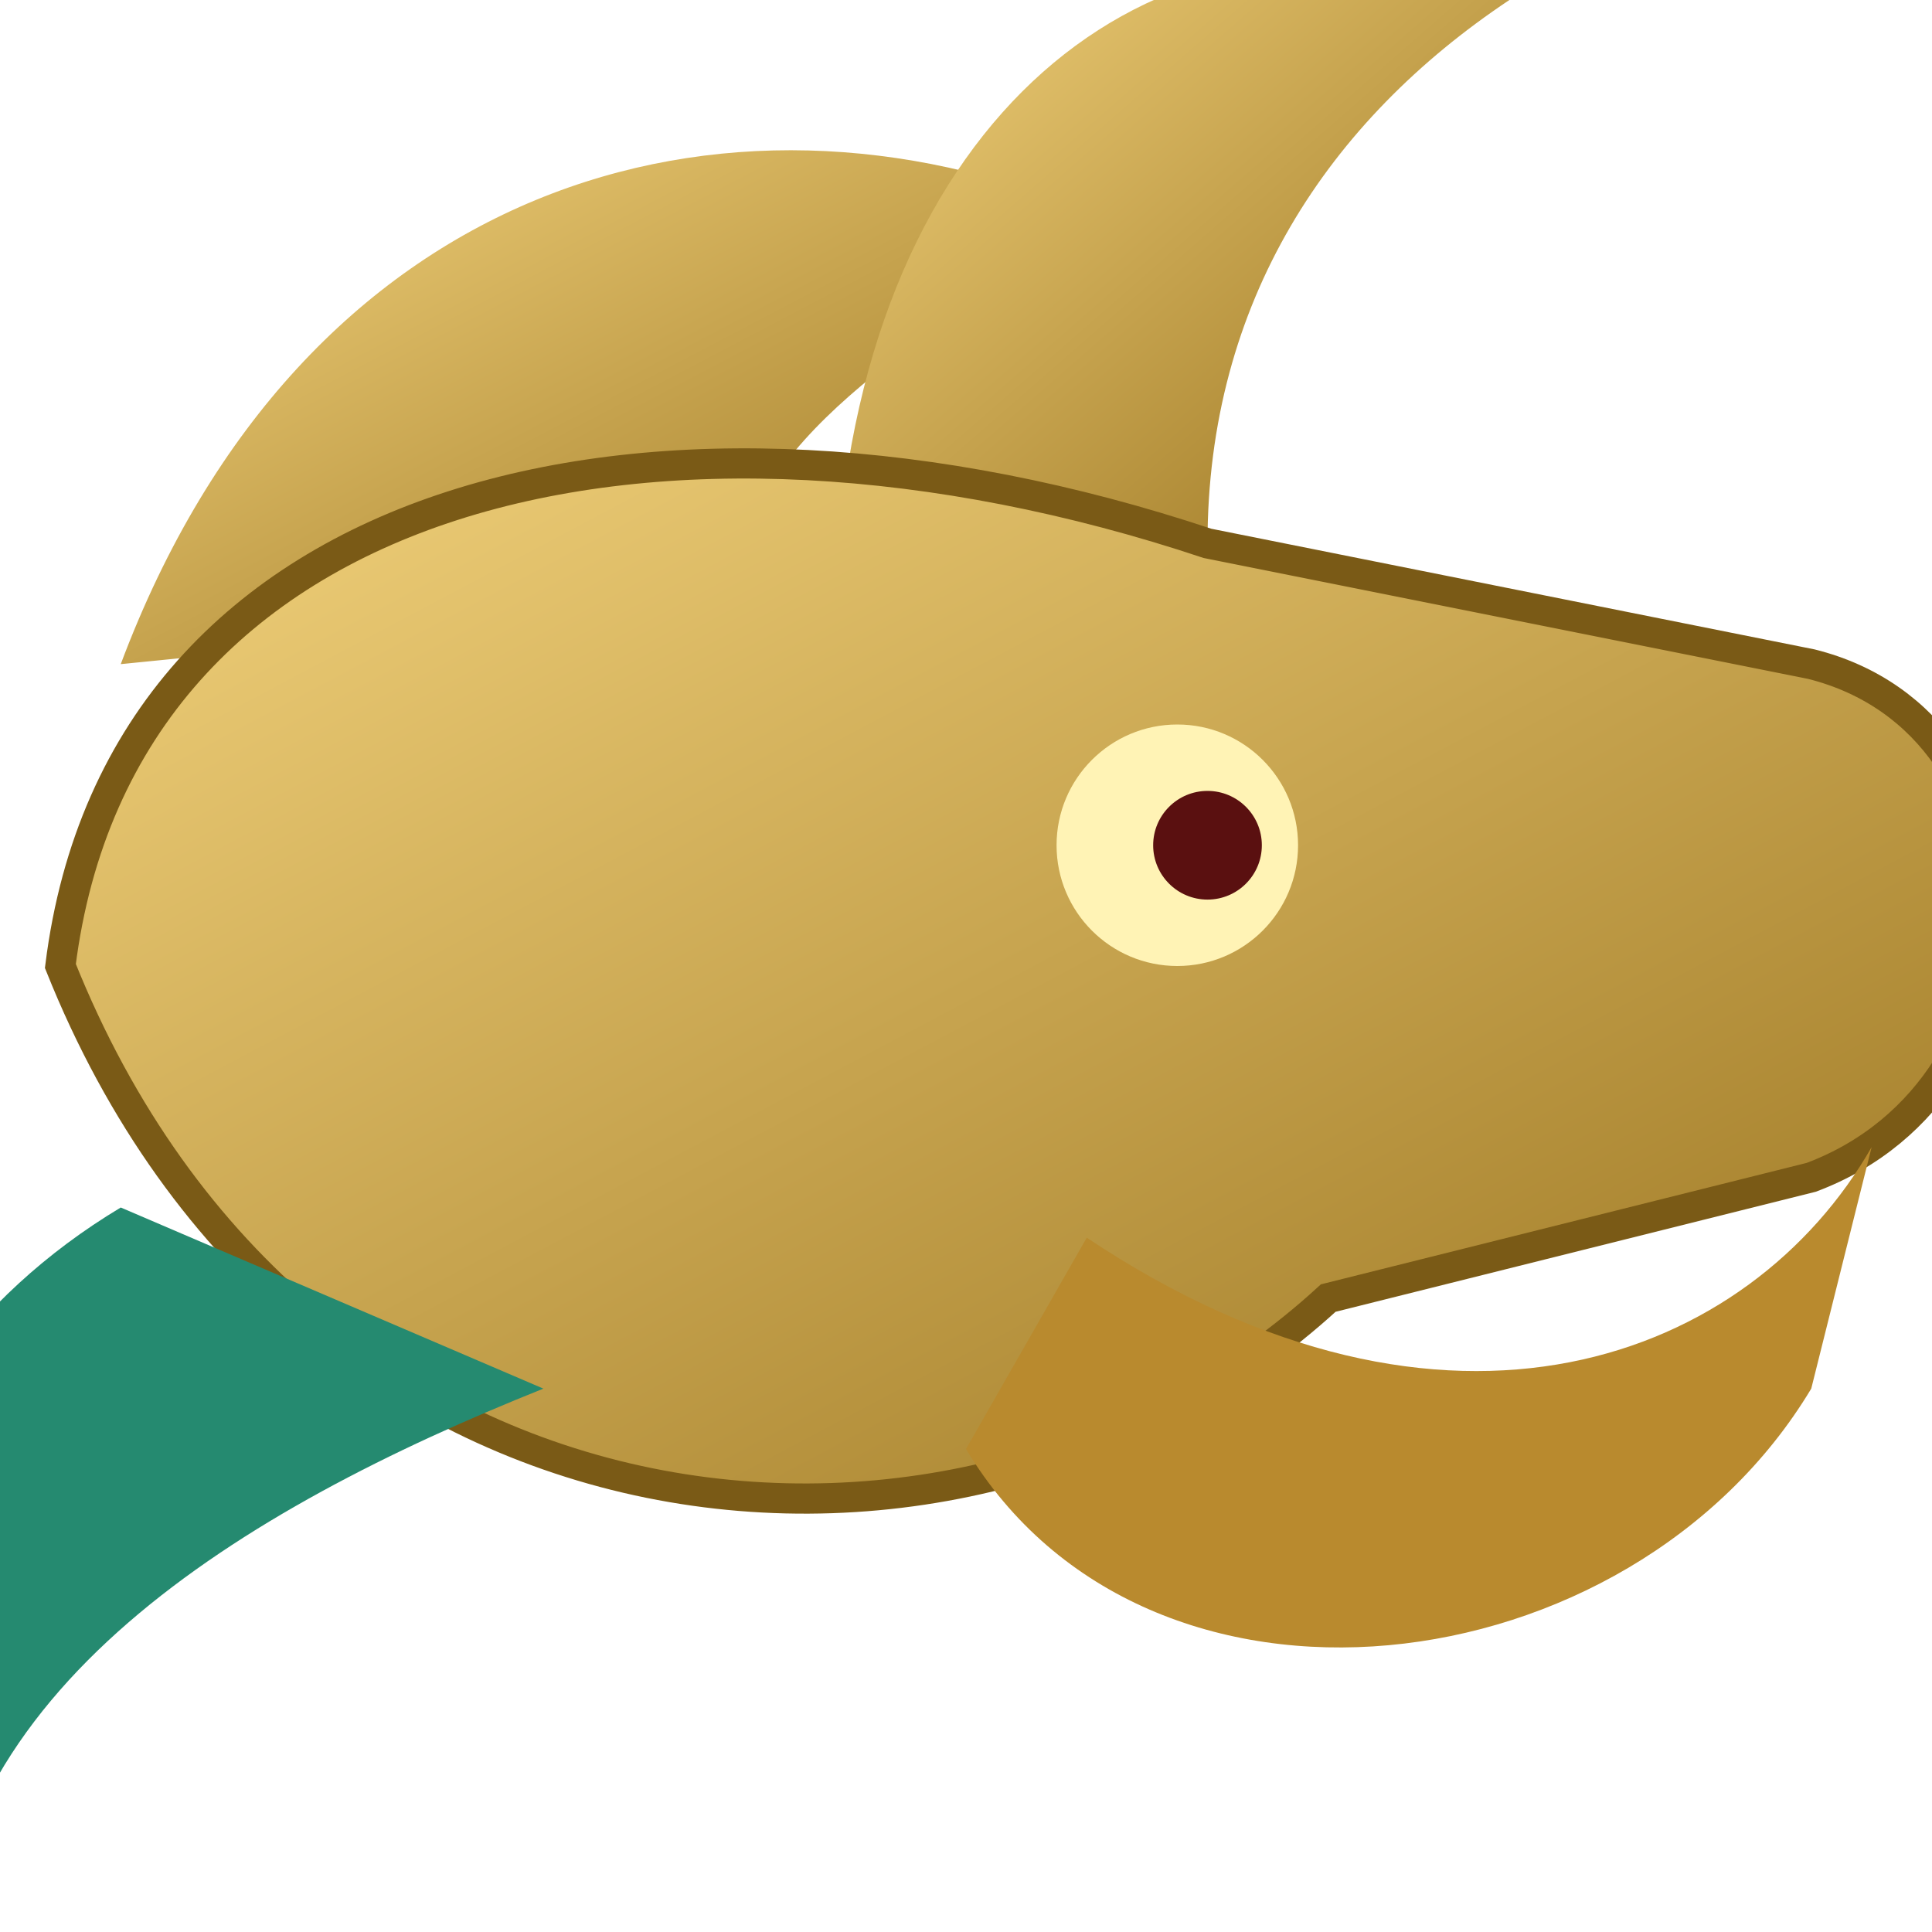
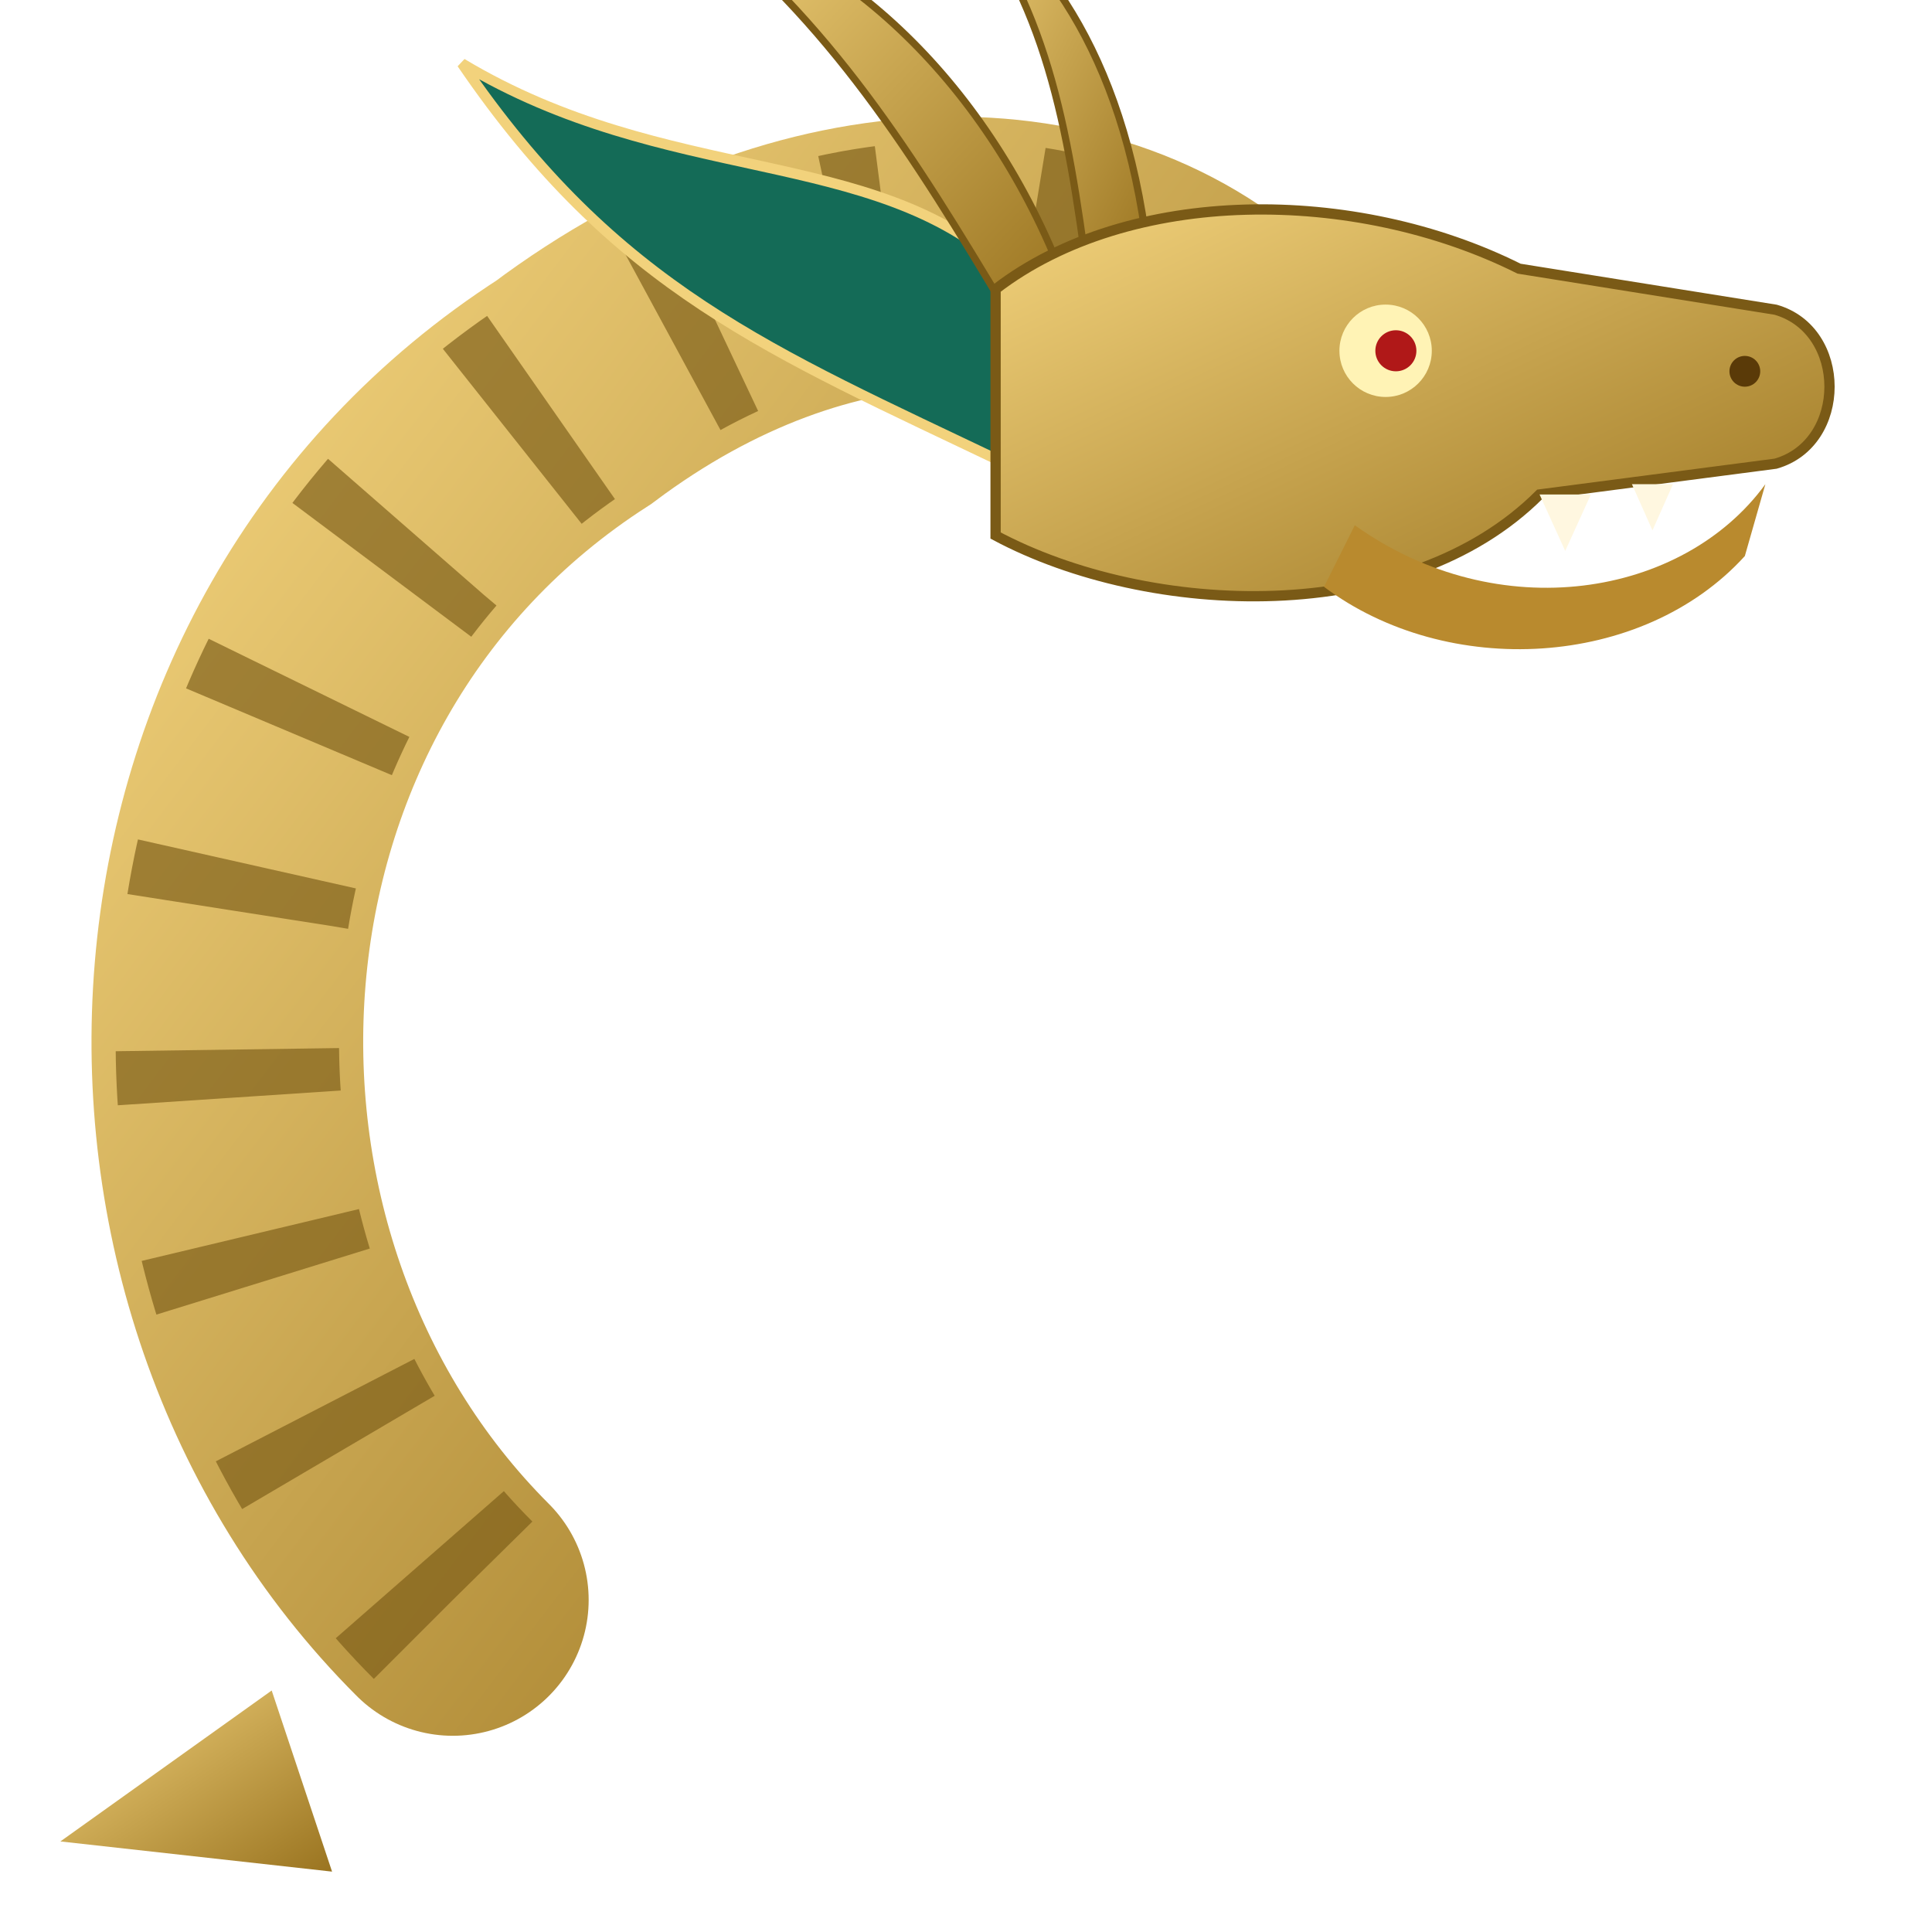
<svg xmlns="http://www.w3.org/2000/svg" viewBox="0 0 64 64" width="64" height="64">
  <defs>
    <linearGradient id="g" x1="0" y1="0" x2="1" y2="1">
      <stop offset="0" stop-color="#F2D27C" />
      <stop offset="1" stop-color="#9A7420" />
    </linearGradient>
  </defs>
-   <g transform="translate(30 34)">
-     <path d="M-26 -12 C-20 -28 -6 -32 6 -27 C0 -22 -5 -20 -6 -14 Z" fill="url(#g)" />
-     <path d="M-2 -18 C0 -32 10 -38 20 -34 C14 -30 10 -24 10 -16 Z" fill="url(#g)" />
-     <path d="M-28 -2 C-26 -18 -8 -22 10 -16 L30 -12 C38 -10 38 2 30 5 L14 9 C2 20 -20 18 -28 -2 Z" fill="url(#g)" stroke="#7A5A16" stroke-width="1" />
-     <path d="M6 7 C18 15 28 11 32 4 L30 12 C24 22 8 24 2 14 Z" fill="#B98A2E" />
-     <path d="M-26 6 C-36 12 -38 24 -32 32 C-32 22 -22 16 -12 12 Z" fill="#258A70" />
-     <circle cx="9" cy="-6" r="4" fill="#FFF3B5" />
-     <circle cx="10" cy="-6" r="1.8" fill="#5A1010" />
+   <path d="M15 53 C4 42 5 22 19 13 C27 7 36 7 41 12" fill="none" stroke="url(#g)" stroke-width="9" stroke-linecap="round" />
+   <path d="M15 53 C4 42 5 22 19 13 C27 7 36 7 41 12" fill="none" stroke="#7A5A16" stroke-width="7.4" stroke-dasharray="1.6 4.6" opacity="0.65" />
+   <path d="M9 56 l-7 5 9 1z" fill="url(#g)" />
+   <g transform="translate(34 14) scale(0.17)">
+     <path d="M-4 -30 C-30 -54 -70 -46 -110 -70 C-80 -26 -50 -14 -4 8 Z" fill="#146B57" stroke="#F2D27C" stroke-width="2" />
+     <path d="M8 -26 C-6 -64 -34 -92 -66 -100 C-38 -78 -22 -52 -4 -22 Z" fill="url(#g)" stroke="#7A5A16" stroke-width="1.4" />
+     <path d="M24 -30 C20 -70 4 -92 -14 -104 C4 -82 8 -58 12 -28 Z" fill="url(#g)" stroke="#7A5A16" stroke-width="1.4" />
+     <path d="M-6 -26 C20 -46 64 -46 96 -30 L146 -22 C160 -18 160 4 146 8 L100 14 C74 40 24 38 -6 22 Z" fill="url(#g)" stroke="#7A5A16" stroke-width="2" />
+     <path d="M64 20 C92 40 128 34 144 12 L140 26 C120 48 82 50 58 32 Z" fill="#B98A2E" />
+     <path d="M100 14 l5 11 5 -11 M118 12 l4 9 4 -9" fill="#FFF7E0" stroke="none" />
+     <circle cx="70" cy="-14" r="9" fill="#FFF3B5" />
+     <circle cx="72" cy="-14" r="4" fill="#B01818" />
+     <circle cx="140" cy="-10" r="3" fill="#5A3A08" />
  </g>
</svg>
